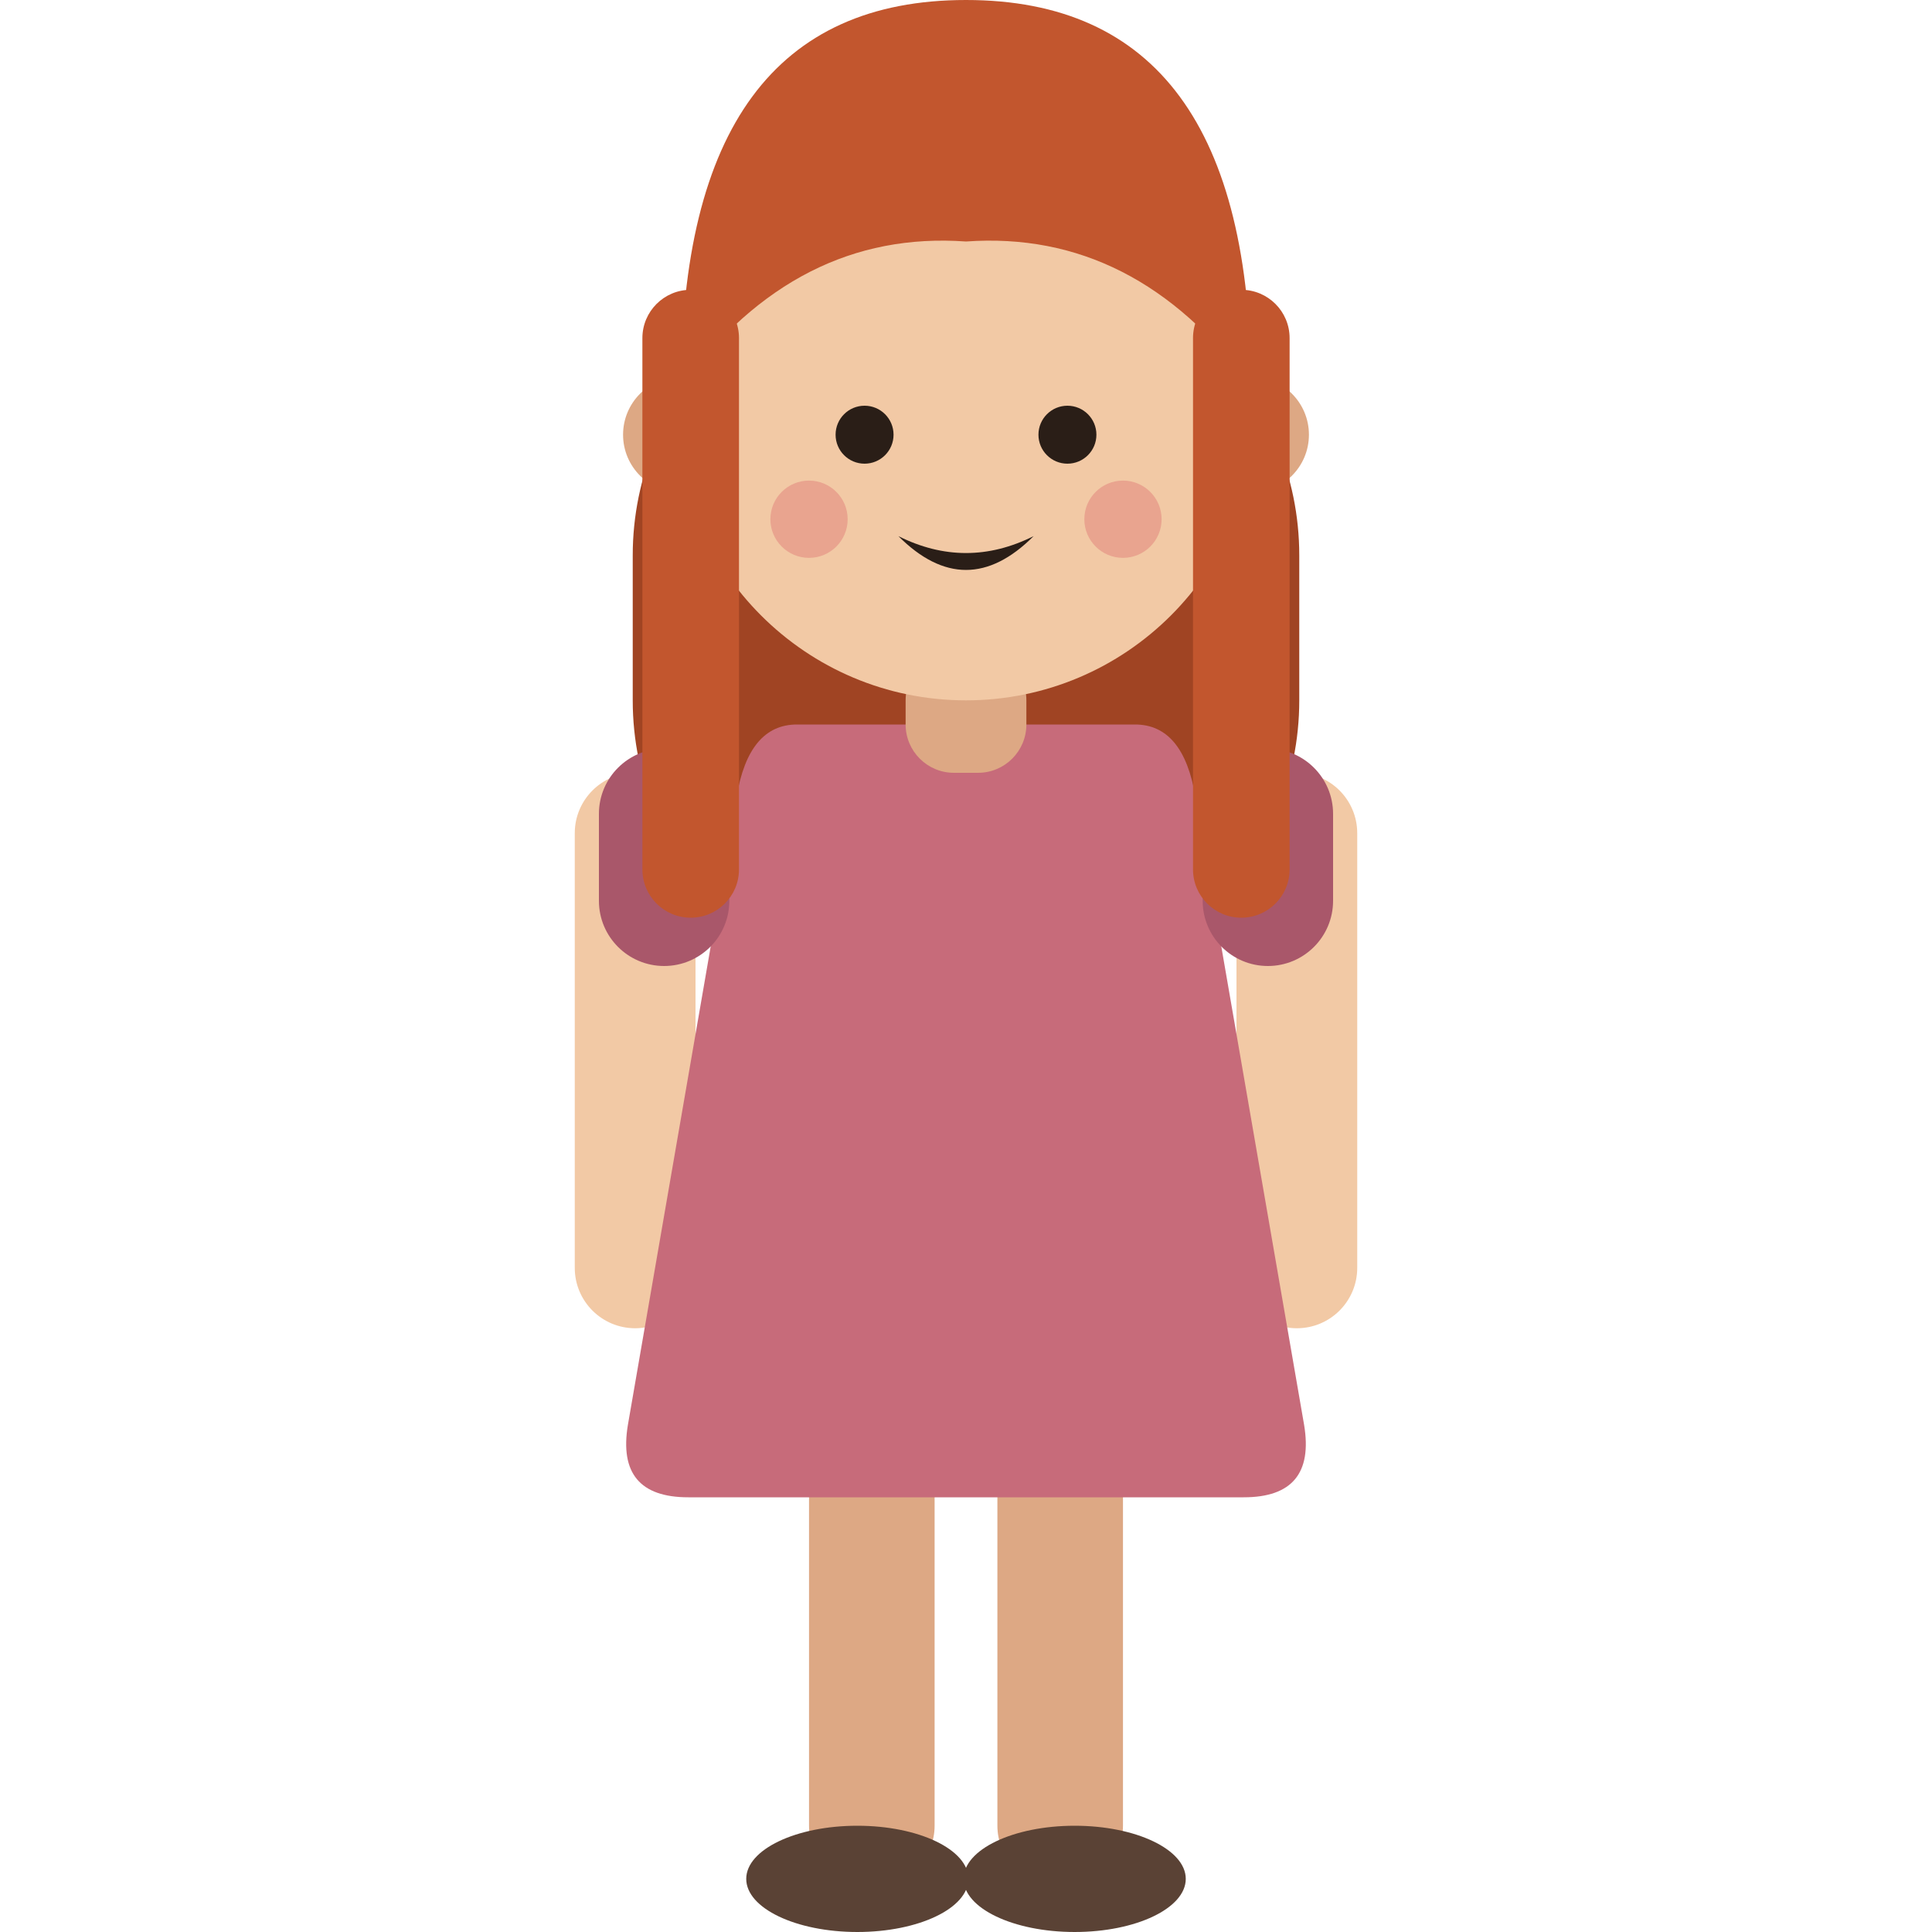
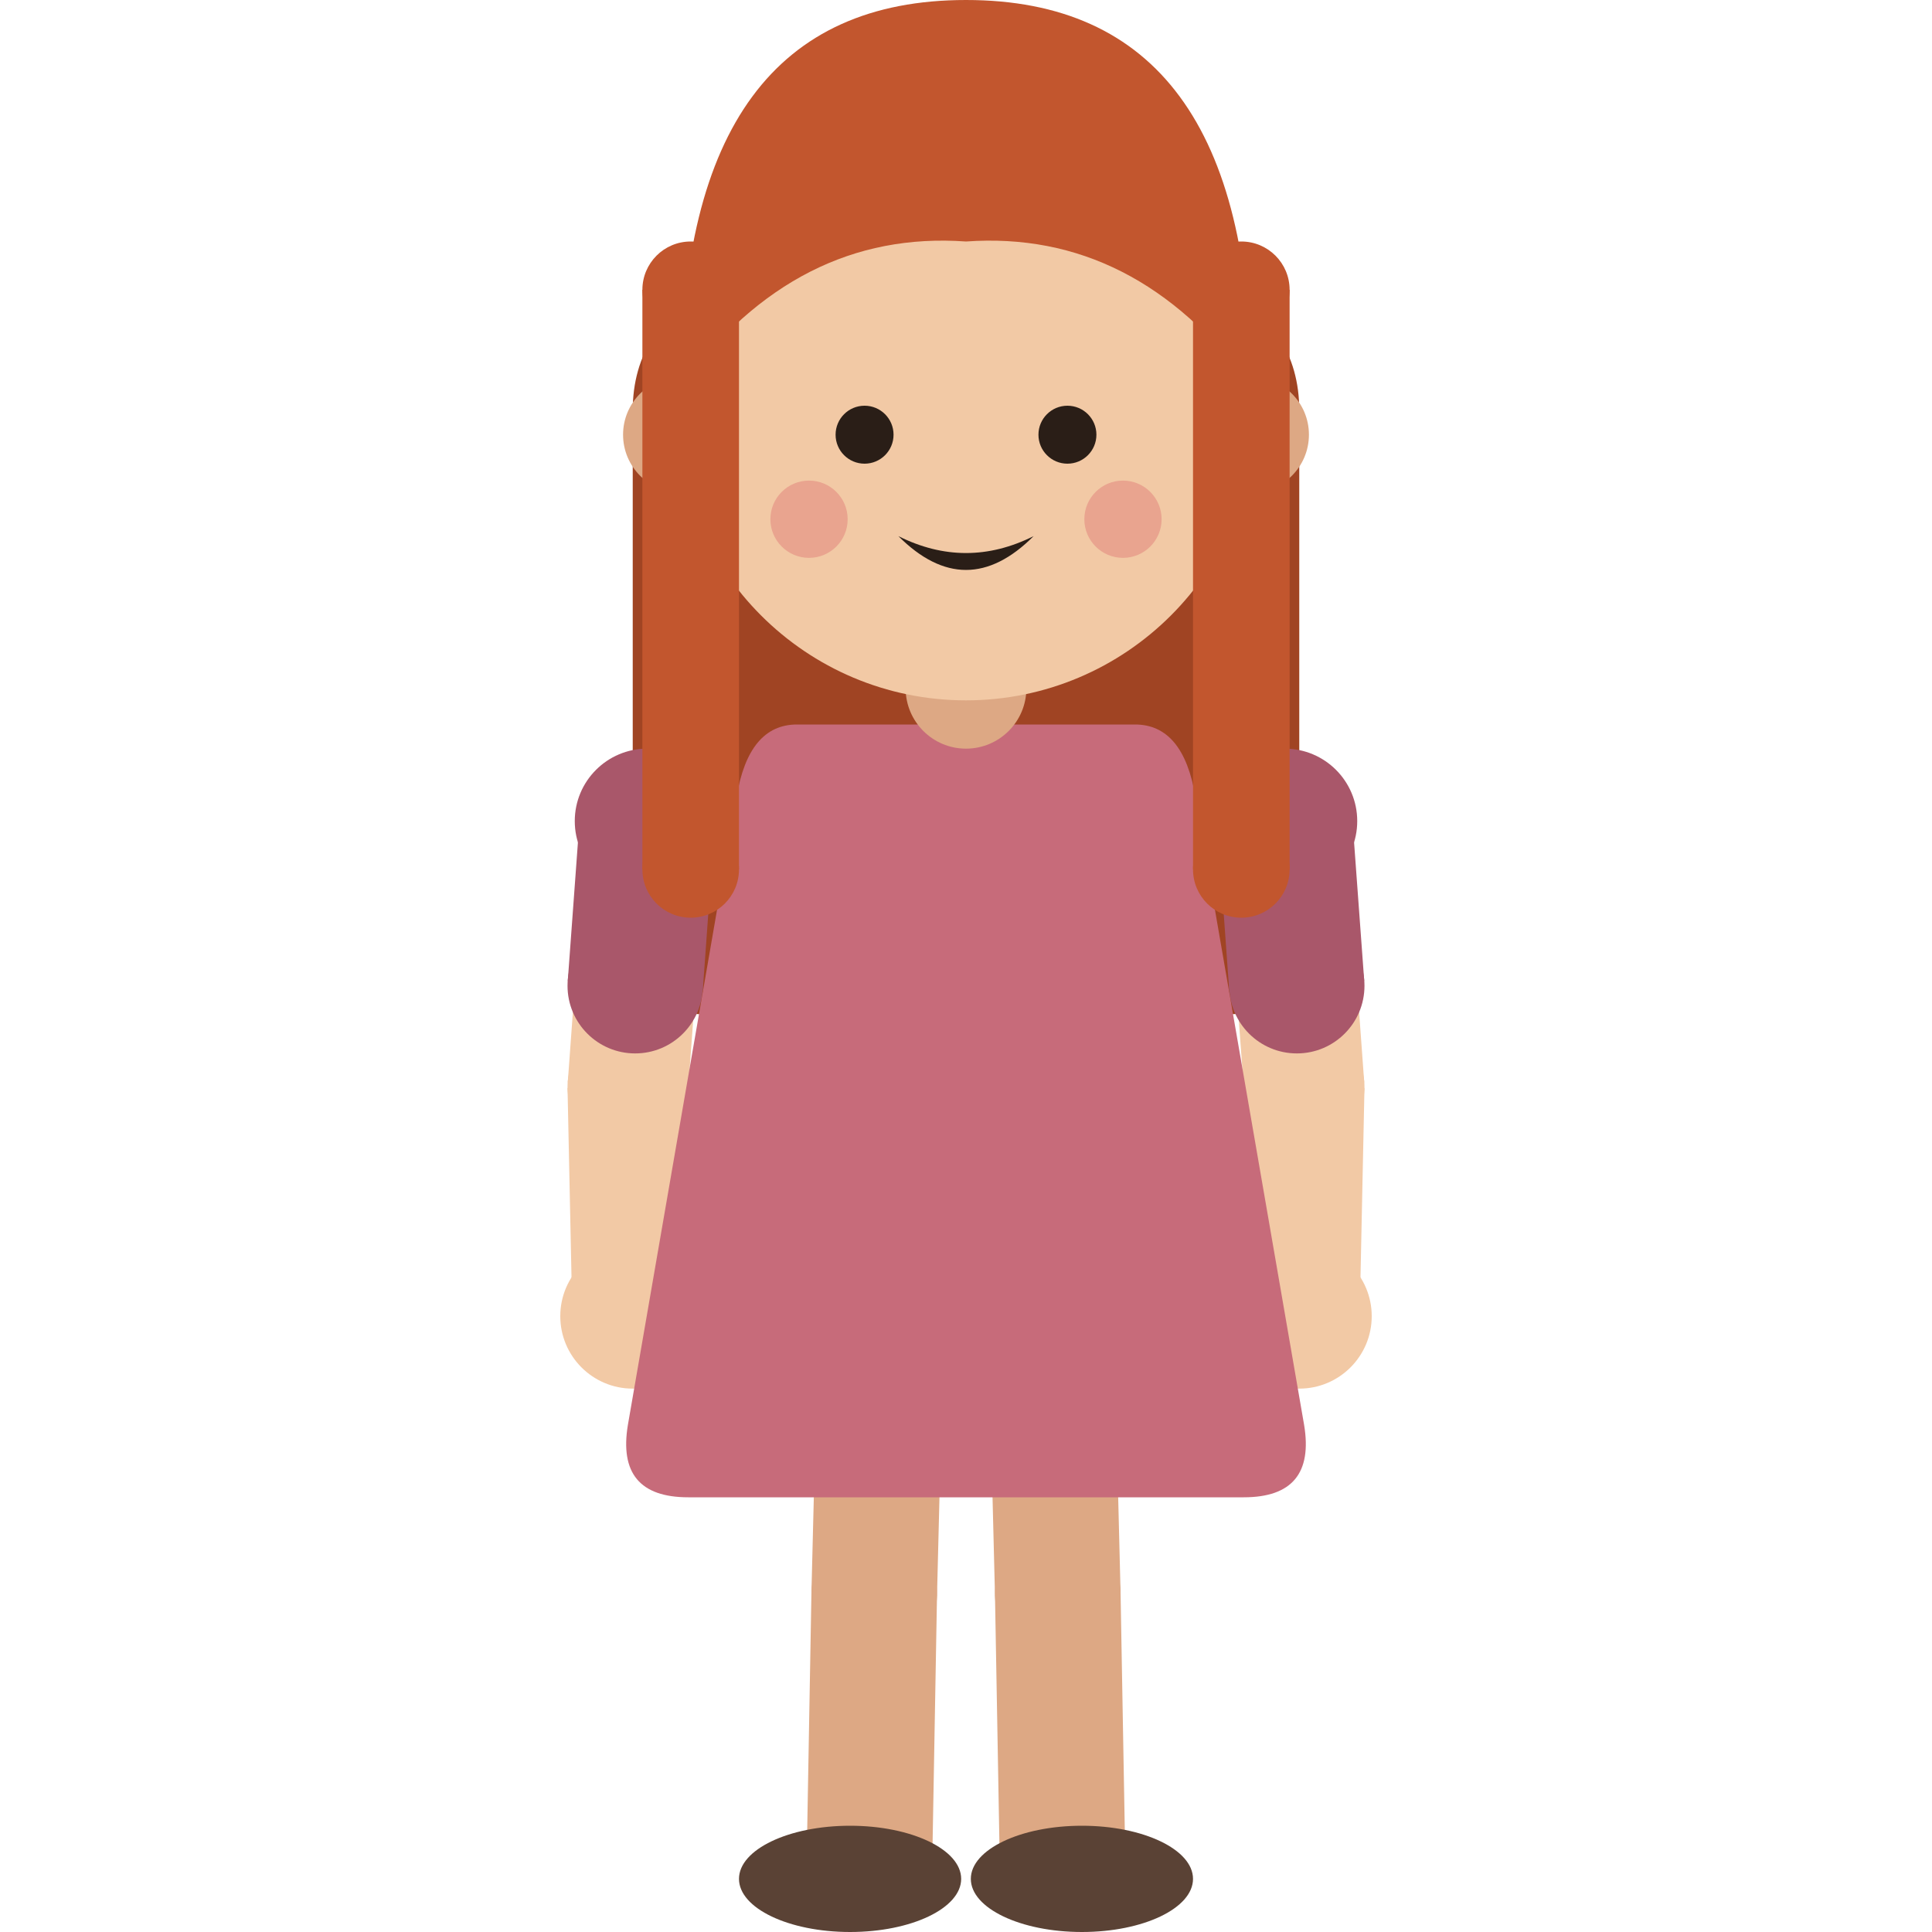
<svg xmlns="http://www.w3.org/2000/svg" viewBox="0 0 800 800" width="800" height="800">
-   <rect x="262" y="110" width="276" height="300" rx="120" fill="#A04423" />
-   <rect x="335" y="540" width="52" height="240" rx="24" fill="#DDA884" />
-   <rect x="413" y="540" width="52" height="240" rx="24" fill="#DDA884" />
-   <ellipse cx="355" cy="778" rx="46" ry="22" fill="#5A4235" />
-   <ellipse cx="445" cy="778" rx="46" ry="22" fill="#5A4235" />
-   <rect x="238" y="320" width="50" height="230" rx="25" fill="#F2C9A5" />
-   <rect x="512" y="320" width="50" height="230" rx="25" fill="#F2C9A5" />
-   <path d="M330 300 H470 Q490 300 495 330 L540 590 Q545 620 515 620 H285 Q255 620 260 590 L305 330 Q310 300 330 300 Z" fill="#C76B7A" />
-   <rect x="248" y="310" width="54" height="90" rx="27" fill="#A9576A" />
-   <rect x="498" y="310" width="54" height="90" rx="27" fill="#A9576A" />
-   <rect x="375" y="270" width="50" height="50" rx="20" fill="#DDA884" />
-   <circle cx="282" cy="180" r="24" fill="#DDA884" />
-   <circle cx="518" cy="180" r="24" fill="#DDA884" />
-   <circle cx="400" cy="170" r="120" fill="#F2C9A5" />
-   <path d="M282 160 Q282 0 400 0 Q518 0 518 160 Q470 95 400 100 Q330 95 282 160 Z" fill="#C2562E" />
-   <rect x="266" y="120" width="40" height="260" rx="20" fill="#C2562E" />
-   <rect x="494" y="120" width="40" height="260" rx="20" fill="#C2562E" />
-   <circle cx="358" cy="180" r="12" fill="#2A1E17" />
-   <circle cx="442" cy="180" r="12" fill="#2A1E17" />
-   <circle cx="335" cy="215" r="16" fill="#E9A48F" />
-   <circle cx="465" cy="215" r="16" fill="#E9A48F" />
-   <path d="M372 222 Q400 250 428 222 Q400 236 372 222 Z" fill="#2A1E17" />
+   <g transform="translate(0 0) scale(1)">
+     <g transform="rotate(0 400 300)">
+       <path d="M262 170 Q262 100 400 100 Q538 100 538 170 L538 390 Q538 420 508 420 L292 420 Q262 420 262 390 Z" fill="#A04423" />
+     </g>
+     <path d="M339 539.4 L336 659.4 L388 660.6 L391 540.6 Z" fill="#DDA884" />
+     <path d="M336 659.5 L334 771.5 L386 772.5 L388 660.5 Z" fill="#DDA884" />
+     <circle cx="365" cy="540" r="26" fill="#DDA884" />
+     <circle cx="362" cy="660" r="26" fill="#DDA884" />
+     <circle cx="360" cy="772" r="26" fill="#DDA884" />
+     <ellipse cx="352" cy="778" rx="46" ry="22" fill="#5A4235" />
+     <path d="M409 540.6 L412 660.6 L464 659.4 L461 539.4 Z" fill="#DDA884" />
+     <path d="M412 660.5 L414 772.5 L466 771.5 L464 659.5 Z" fill="#DDA884" />
+     <circle cx="435" cy="540" r="26" fill="#DDA884" />
+     <circle cx="438" cy="660" r="26" fill="#DDA884" />
+     <circle cx="440" cy="772" r="26" fill="#DDA884" />
+     <ellipse cx="448" cy="778" rx="46" ry="22" fill="#5A4235" />
+     <path d="M243.1 338.2 L235.1 448.2 L284.9 451.8 L292.9 341.8 Z" fill="#F2C9A5" />
+     <path d="M235 450.5 L237 545.5 L287 544.5 L285 449.5 Z" fill="#F2C9A5" />
+     <circle cx="268" cy="340" r="25" fill="#F2C9A5" />
+     <circle cx="260" cy="450" r="25" fill="#F2C9A5" />
+     <circle cx="262" cy="545" r="25" fill="#F2C9A5" />
+     <path d="M240.1 338 L235.1 406.2 L291 410.2 L295.9 342 Z" fill="#A9576A" />
+     <circle cx="268" cy="340" r="28" fill="#A9576A" />
+     <circle cx="263" cy="408.2" r="28" fill="#A9576A" />
+     <circle cx="262" cy="545" r="30" fill="#F2C9A5" />
+     <path d="M507.1 341.8 L515.1 451.8 L564.9 448.2 L556.9 338.2 Z" fill="#F2C9A5" />
+     <path d="M515 449.5 L513 544.5 L563 545.5 L565 450.5 Z" fill="#F2C9A5" />
+     <circle cx="532" cy="340" r="25" fill="#F2C9A5" />
+     <circle cx="540" cy="450" r="25" fill="#F2C9A5" />
+     <circle cx="538" cy="545" r="25" fill="#F2C9A5" />
+     <path d="M504.1 342 L509 410.2 L564.9 406.2 L559.9 338 Z" fill="#A9576A" />
+     <circle cx="532" cy="340" r="28" fill="#A9576A" />
+     <circle cx="537" cy="408.2" r="28" fill="#A9576A" />
+     <circle cx="538" cy="545" r="30" fill="#F2C9A5" />
+     <path d="M330 300 H470 Q490 300 495 330 L540 590 Q545 620 515 620 H285 Q255 620 260 590 L305 330 Q310 300 330 300 Z" fill="#C76B7A" />
+     <circle cx="268" cy="340" r="30" fill="#A9576A" />
+     <circle cx="532" cy="340" r="30" fill="#A9576A" />
+     <path d="M425 285 L425 245 L375 245 L375 285 Z" fill="#DDA884" />
+     <circle cx="400" cy="285" r="25" fill="#DDA884" />
+     <circle cx="400" cy="245" r="25" fill="#DDA884" />
+     <g transform="rotate(0 400 300)">
+       <circle cx="282" cy="180" r="24" fill="#DDA884" />
+       <circle cx="518" cy="180" r="24" fill="#DDA884" />
+       <circle cx="400" cy="170" r="120" fill="#F2C9A5" />
+       <path d="M282 160 Q282 0 400 0 Q518 0 518 160 Q470 95 400 100 Q330 95 282 160 Z" fill="#C2562E" />
+       <path d="M266 120 L266 360 L306 360 L306 120 Z" fill="#C2562E" />
+       <circle cx="286" cy="120" r="20" fill="#C2562E" />
+       <circle cx="286" cy="360" r="20" fill="#C2562E" />
+       <path d="M494 120 L494 360 L534 360 L534 120 Z" fill="#C2562E" />
+       <circle cx="514" cy="120" r="20" fill="#C2562E" />
+       <circle cx="514" cy="360" r="20" fill="#C2562E" />
+       <circle cx="358" cy="180" r="12" fill="#2A1E17" />
+       <circle cx="442" cy="180" r="12" fill="#2A1E17" />
+       <circle cx="335" cy="215" r="16" fill="#E9A48F" />
+       <circle cx="465" cy="215" r="16" fill="#E9A48F" />
+       <path d="M372 222 Q400 250 428 222 Q400 236 372 222 Z" fill="#2A1E17" />
+     </g>
+   </g>
</svg>
